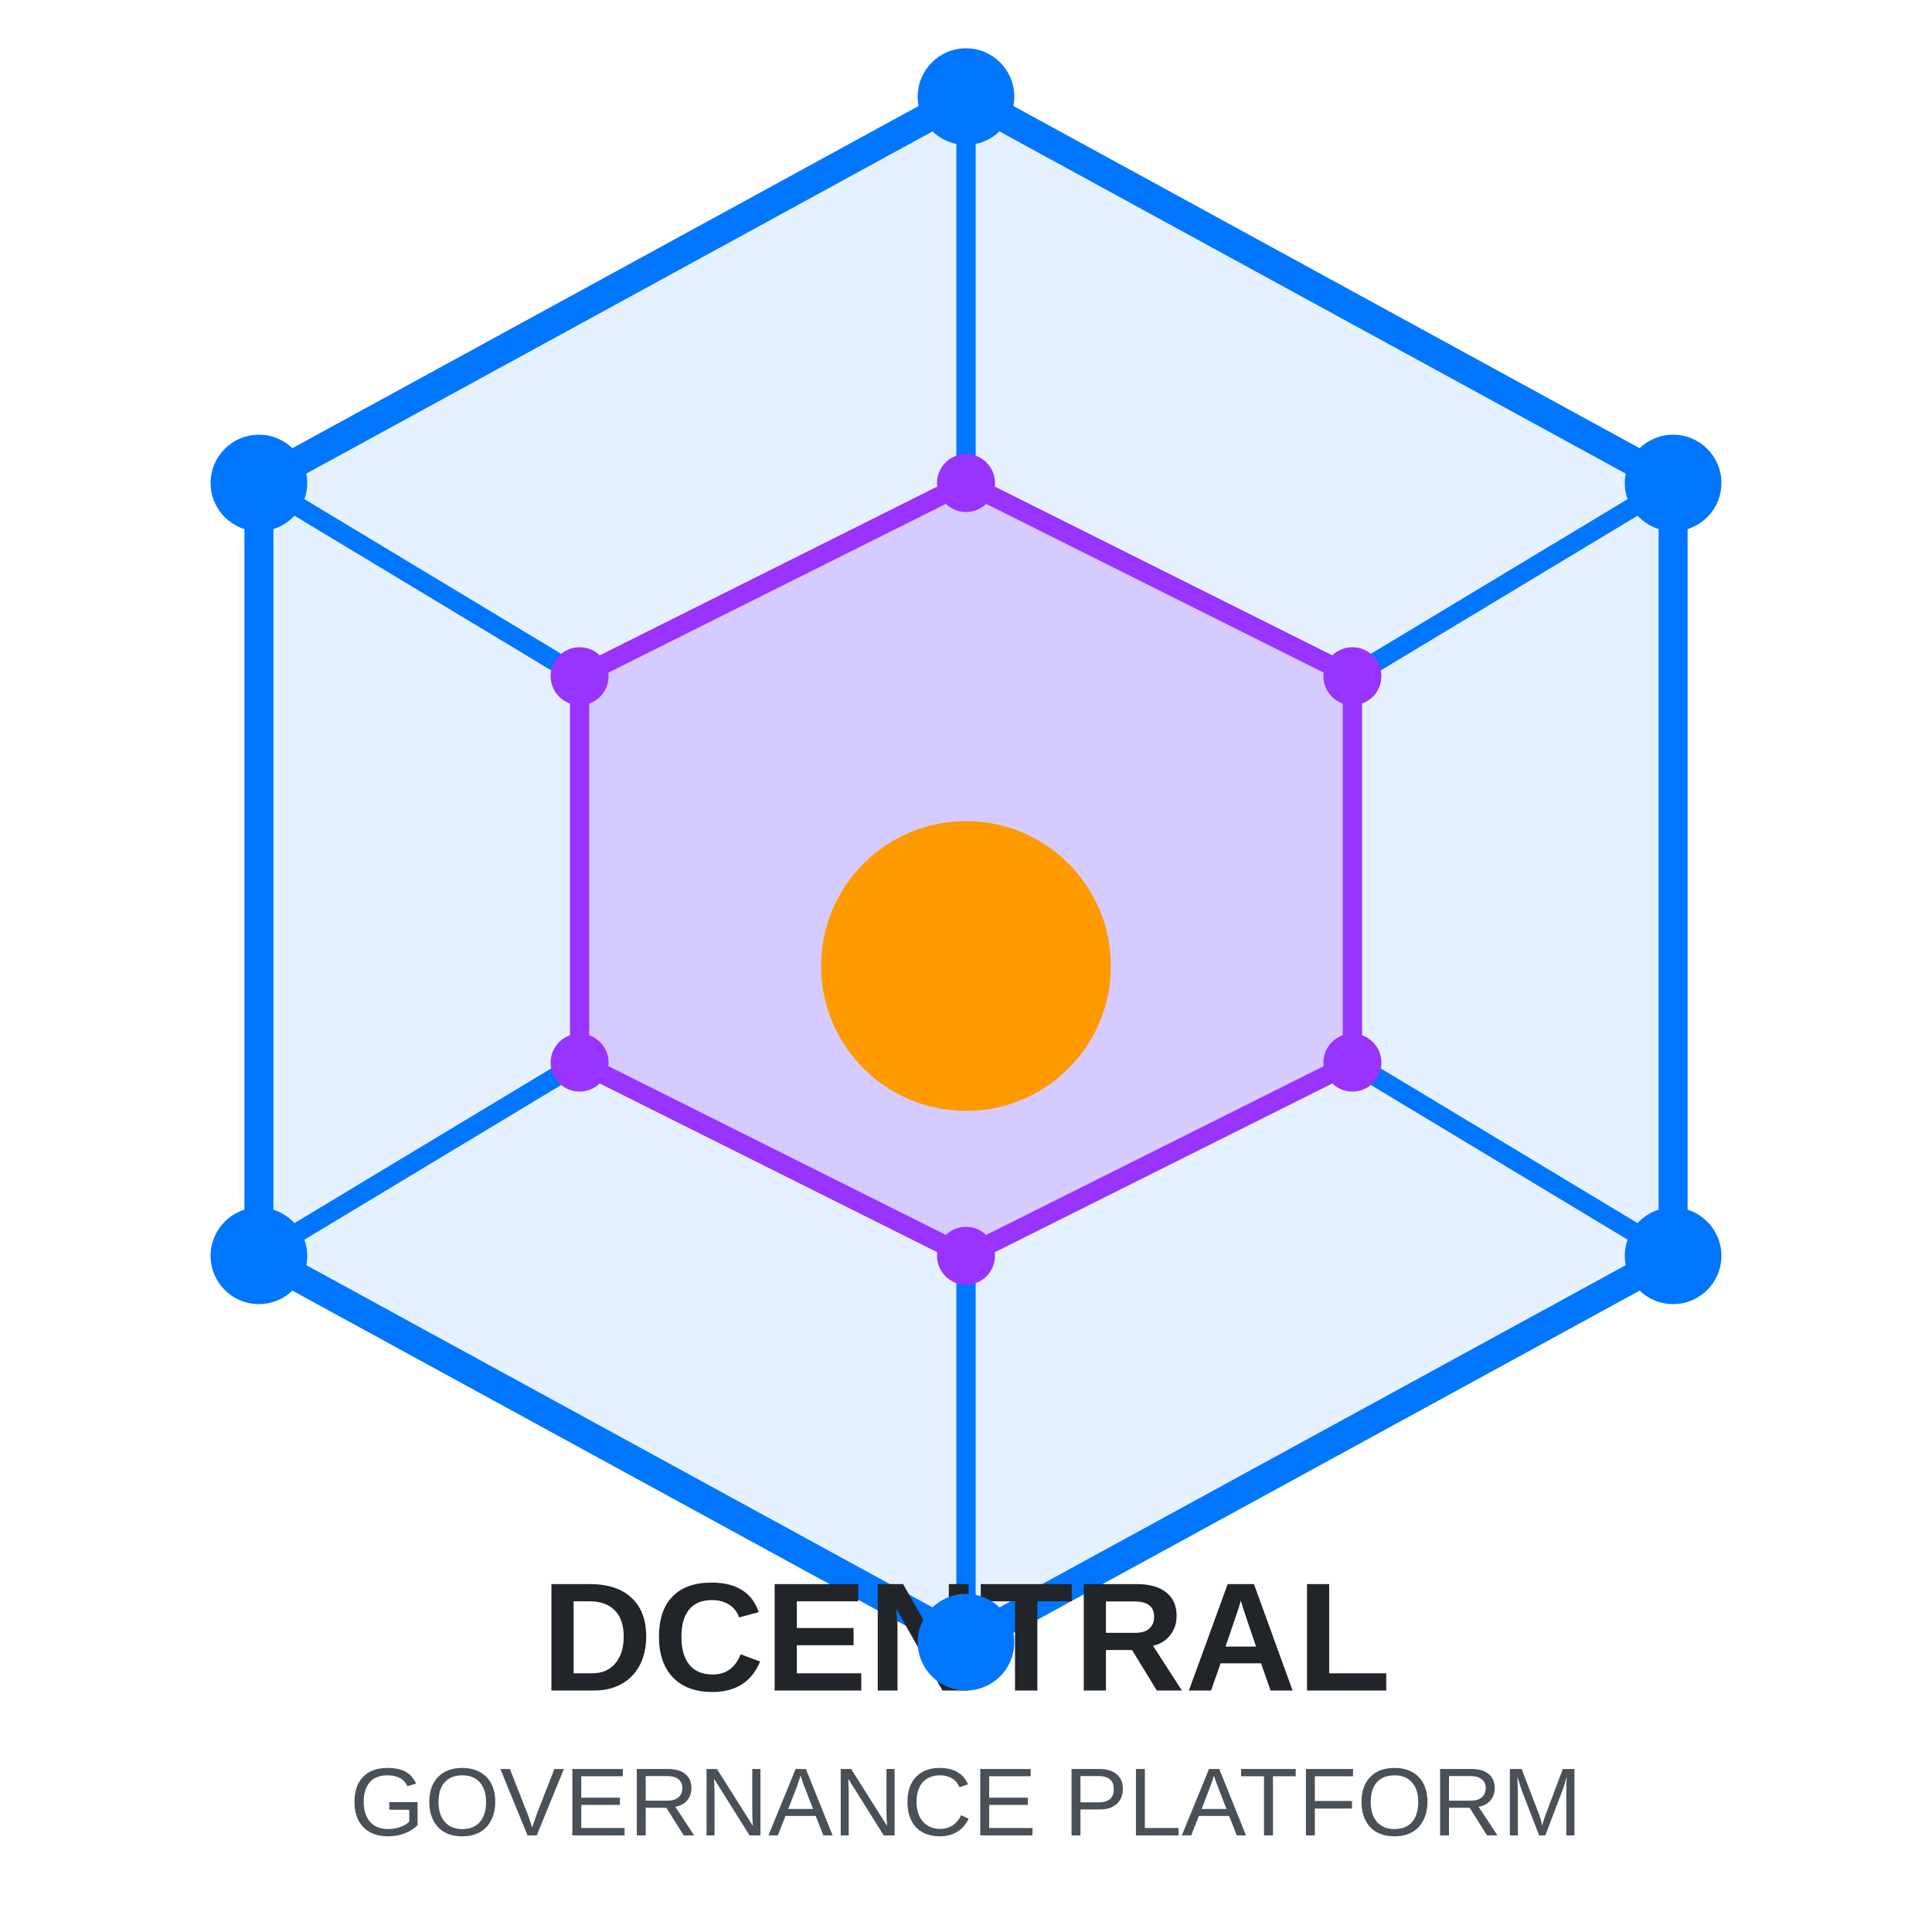
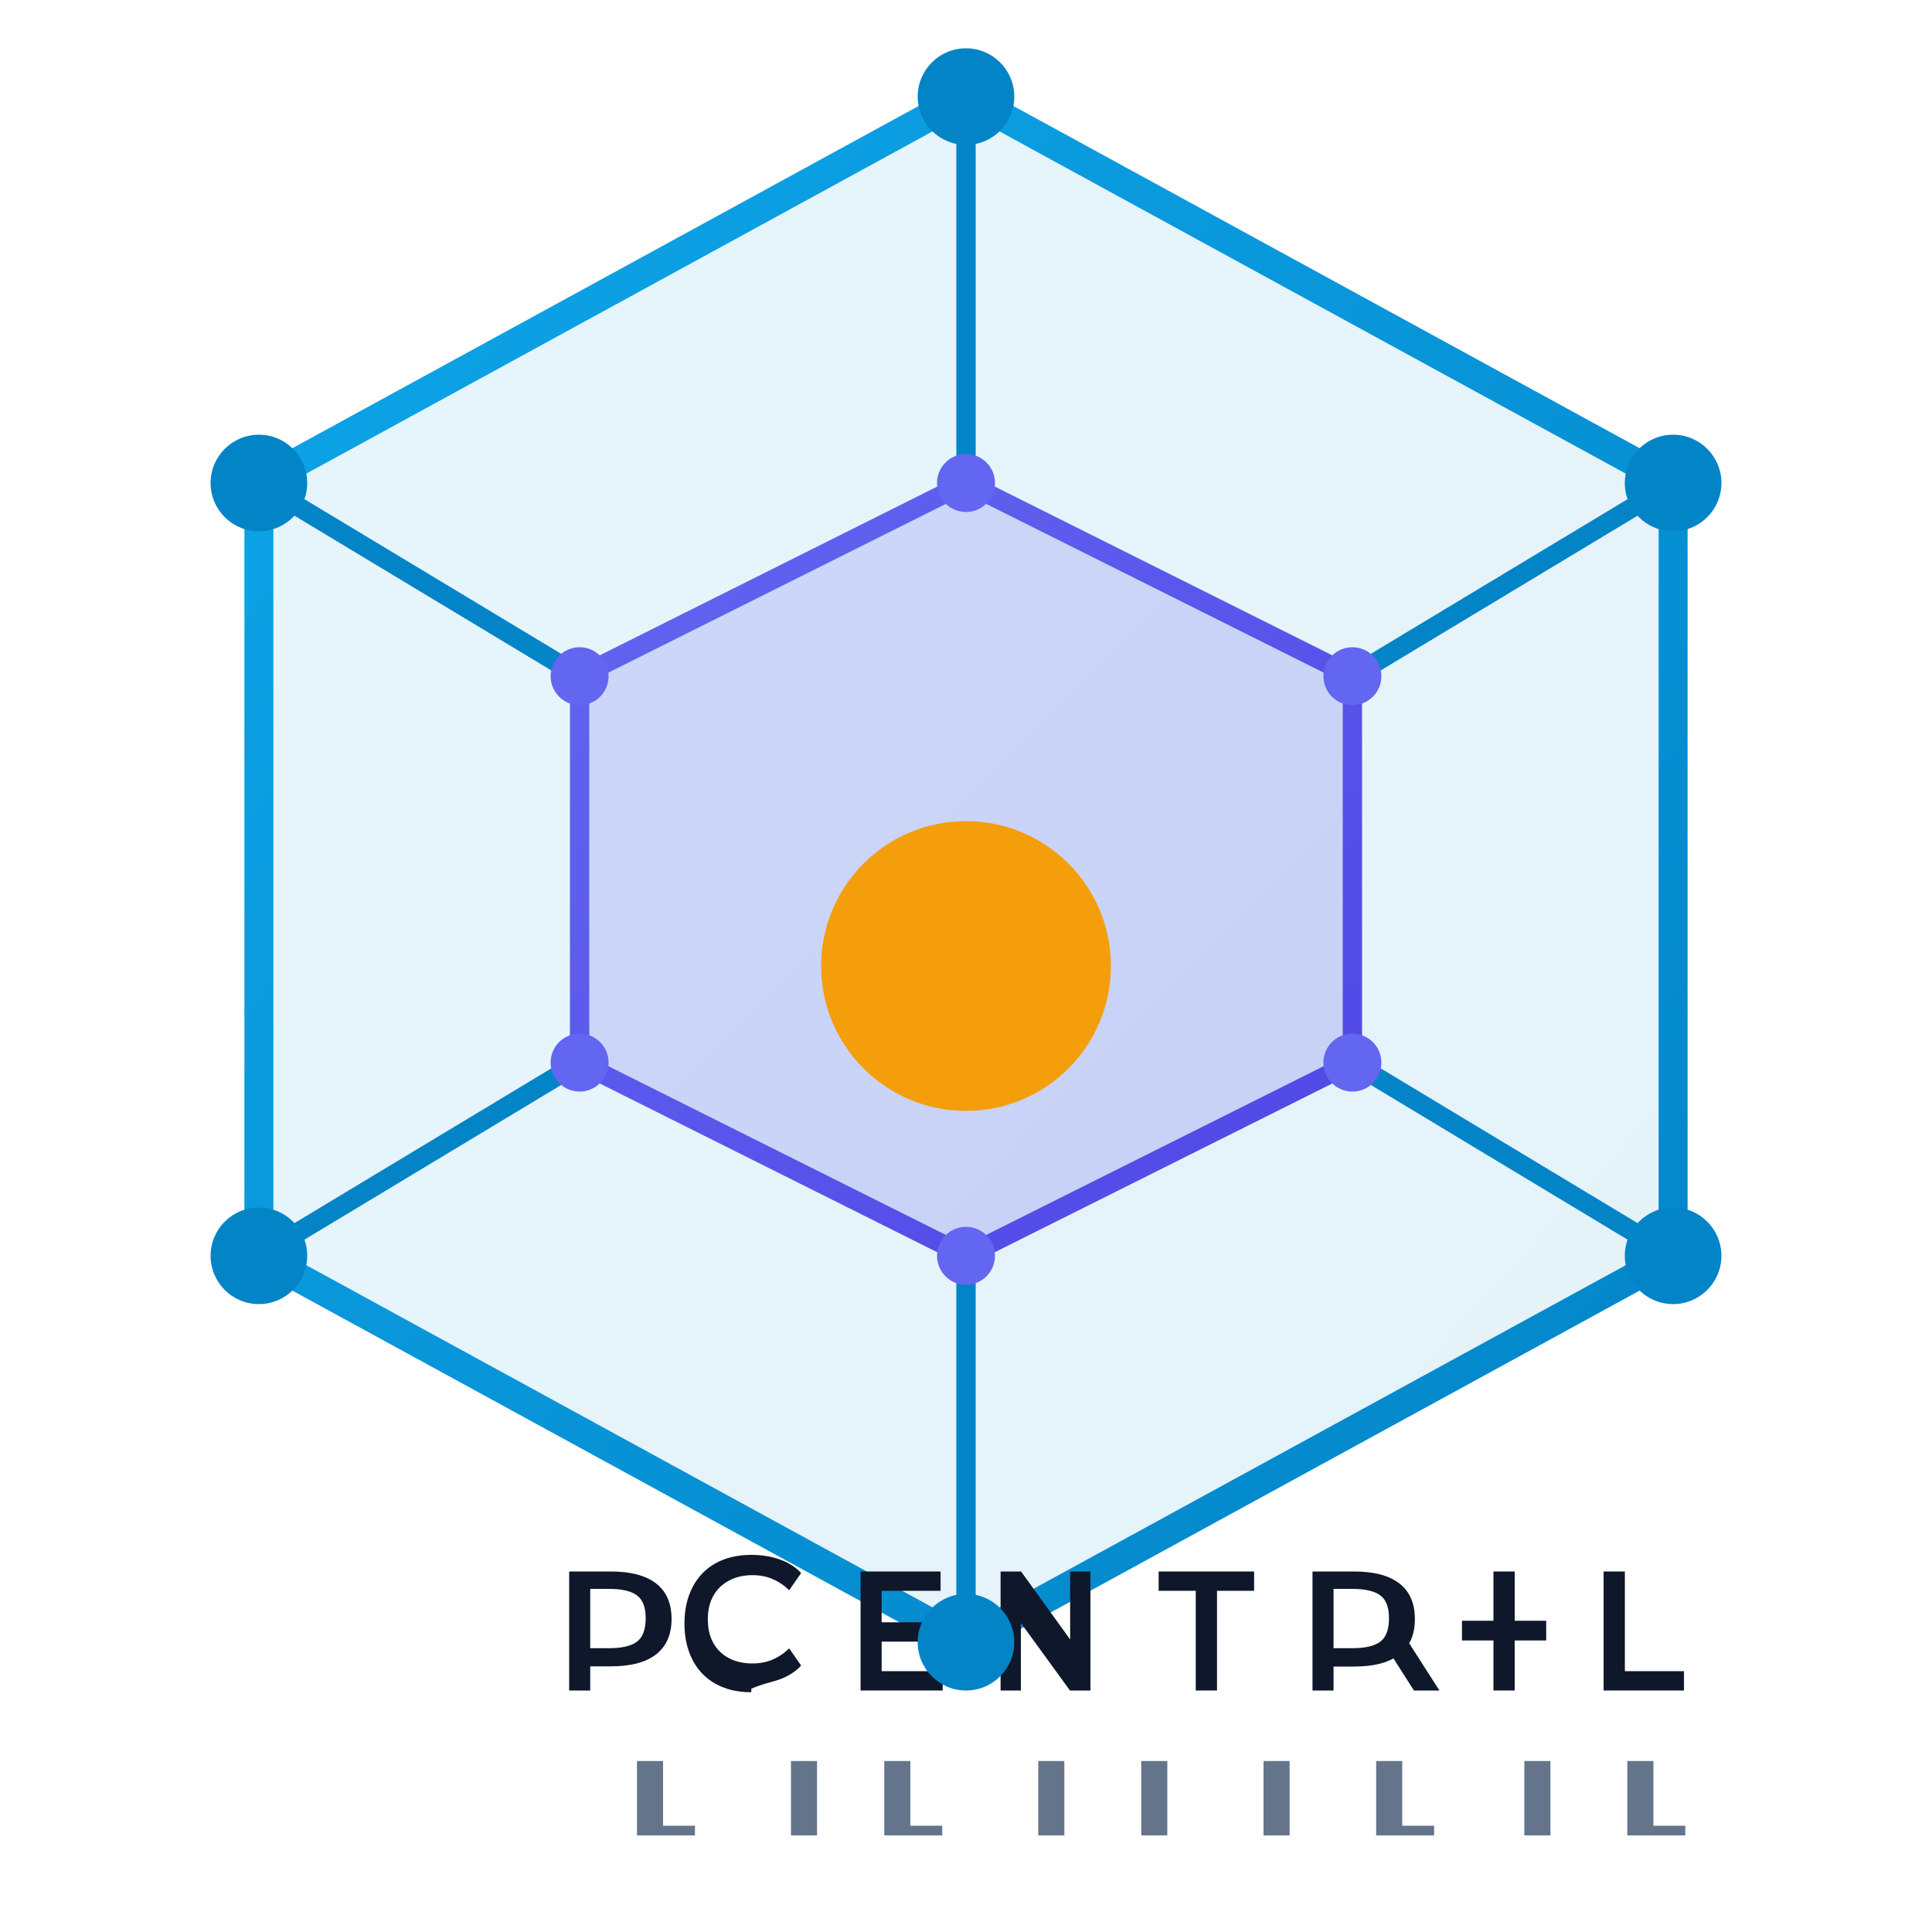
<svg xmlns="http://www.w3.org/2000/svg" width="200" height="200" viewBox="0 0 200 200" fill="none">
-   <path d="M100 10L173.2 50V130L100 170L26.8 130V50L100 10Z" fill="#0076FF" fill-opacity="0.1" stroke="#0076FF" stroke-width="3" />
-   <path d="M100 50L140 70V110L100 130L60 110V70L100 50Z" fill="#9933FF" fill-opacity="0.2" stroke="#9933FF" stroke-width="2" />
-   <line x1="100" y1="10" x2="100" y2="50" stroke="#0076FF" stroke-width="2" />
-   <line x1="173.2" y1="50" x2="140" y2="70" stroke="#0076FF" stroke-width="2" />
-   <line x1="173.2" y1="130" x2="140" y2="110" stroke="#0076FF" stroke-width="2" />
-   <line x1="100" y1="170" x2="100" y2="130" stroke="#0076FF" stroke-width="2" />
-   <line x1="26.8" y1="130" x2="60" y2="110" stroke="#0076FF" stroke-width="2" />
-   <line x1="26.8" y1="50" x2="60" y2="70" stroke="#0076FF" stroke-width="2" />
-   <circle cx="100" cy="100" r="15" fill="#FF9900" />
-   <text x="100" y="175" font-family="Arial, sans-serif" font-size="16" font-weight="bold" text-anchor="middle" fill="#212529">DCENTRAL</text>
-   <text x="100" y="190" font-family="Arial, sans-serif" font-size="10" text-anchor="middle" fill="#495057">GOVERNANCE PLATFORM</text>
-   <circle cx="100" cy="10" r="5" fill="#0076FF" />
-   <circle cx="173.2" cy="50" r="5" fill="#0076FF" />
-   <circle cx="173.2" cy="130" r="5" fill="#0076FF" />
-   <circle cx="100" cy="170" r="5" fill="#0076FF" />
-   <circle cx="26.8" cy="130" r="5" fill="#0076FF" />
-   <circle cx="26.8" cy="50" r="5" fill="#0076FF" />
-   <circle cx="100" cy="50" r="3" fill="#9933FF" />
-   <circle cx="140" cy="70" r="3" fill="#9933FF" />
-   <circle cx="140" cy="110" r="3" fill="#9933FF" />
-   <circle cx="100" cy="130" r="3" fill="#9933FF" />
-   <circle cx="60" cy="110" r="3" fill="#9933FF" />
-   <circle cx="60" cy="70" r="3" fill="#9933FF" />
+   <defs>
+     <linearGradient id="primary" x1="0%" y1="0%" x2="100%" y2="100%">
+       <stop offset="0%" stop-color="#0EA5E9" />
+       <stop offset="100%" stop-color="#0284C7" />
+     </linearGradient>
+     <linearGradient id="secondary" x1="0%" y1="0%" x2="100%" y2="100%">
+       <stop offset="0%" stop-color="#6366F1" />
+       <stop offset="100%" stop-color="#4F46E5" />
+     </linearGradient>
+   </defs>
+   <path d="M100 10L173.2 50V130L100 170L26.8 130V50L100 10Z" fill="url(#primary)" fill-opacity="0.1" stroke="url(#primary)" stroke-width="3" />
+   <path d="M100 50L140 70V110L100 130L60 110V70L100 50Z" fill="url(#secondary)" fill-opacity="0.2" stroke="url(#secondary)" stroke-width="2" />
+   <line x1="100" y1="10" x2="100" y2="50" stroke="#0284C7" stroke-width="2" />
+   <line x1="173.2" y1="50" x2="140" y2="70" stroke="#0284C7" stroke-width="2" />
+   <line x1="173.2" y1="130" x2="140" y2="110" stroke="#0284C7" stroke-width="2" />
+   <line x1="100" y1="170" x2="100" y2="130" stroke="#0284C7" stroke-width="2" />
+   <line x1="26.8" y1="130" x2="60" y2="110" stroke="#0284C7" stroke-width="2" />
+   <line x1="26.8" y1="50" x2="60" y2="70" stroke="#0284C7" stroke-width="2" />
+   <circle cx="100" cy="100" r="15" fill="#F59E0B" />
+   <g fill="#0F172A">
+     <path d="M58.92 175V162.68H63.24C65.293 162.68 66.853 163.093 67.92 163.92C68.987 164.747 69.52 165.973 69.52 167.6C69.52 169.2 68.987 170.42 67.92 171.26C66.853 172.087 65.293 172.5 63.24 172.5H61.1V175H58.92ZM61.1 170.62H63.04C64.36 170.62 65.32 170.4 65.92 169.96C66.533 169.507 66.84 168.693 66.84 167.52C66.84 166.373 66.533 165.58 65.92 165.14C65.32 164.7 64.36 164.48 63.04 164.48H61.1V170.62Z" />
+     <path d="M77.774 175.18C76.36 175.18 75.134 174.893 74.094 174.32C73.054 173.747 72.254 172.92 71.694 171.84C71.134 170.76 70.854 169.5 70.854 168.06C70.854 166.633 71.134 165.38 71.694 164.3C72.254 163.22 73.054 162.393 74.094 161.82C75.134 161.247 76.36 160.96 77.774 160.96C78.867 160.96 79.854 161.12 80.734 161.44C81.614 161.747 82.347 162.213 82.934 162.84L81.694 164.62C81.174 164.113 80.6 163.727 79.974 163.46C79.347 163.193 78.654 163.06 77.894 163.06C76.974 163.06 76.167 163.247 75.474 163.62C74.78 163.98 74.24 164.5 73.854 165.18C73.467 165.86 73.274 166.673 73.274 167.62C73.274 168.593 73.467 169.42 73.854 170.1C74.24 170.78 74.78 171.3 75.474 171.66C76.167 172.02 76.974 172.2 77.894 172.2C78.654 172.2 79.347 172.067 79.974 171.8C80.6 171.533 81.174 171.147 81.694 170.64L82.934 172.42C82.347 173.047 81.614 173.52 80.734 173.84C79.854 174.16 78.867 174.32 77.774 174.82Z" />
+     <path d="M89.087 175V162.68H97.367V164.68H91.267V167.94H96.627V169.94H91.267V173H97.587V175H89.087Z" />
+     <path d="M103.581 175V162.68H105.701L111.261 170.38L110.781 170.78V162.68H112.881V175H110.761L105.181 167.32L105.681 166.92V175H103.581Z" />
+     <path d="M123.784 164.68H119.944V162.68H129.824V164.68H125.984V175H123.784V164.68Z" />
+     <path d="M135.868 175V162.68H140.188C142.241 162.68 143.801 163.093 144.868 163.92C145.935 164.747 146.468 165.973 146.468 167.6C146.468 169.227 145.935 170.453 144.868 171.28C143.801 172.107 142.241 172.52 140.188 172.52H138.048V175H135.868ZM138.048 170.62H139.988C141.308 170.62 142.268 170.4 142.868 169.96C143.481 169.507 143.788 168.693 143.788 167.52C143.788 166.373 143.481 165.58 142.868 165.14C142.268 164.7 141.308 164.48 139.988 164.48H138.048V170.62ZM146.368 175L143.108 169.88L145.448 169.44L149.008 175H146.368Z" />
+     <path d="M154.602 175V162.68H156.802V175H154.602ZM151.342 169.82V167.78H160.062V169.82H151.342Z" />
+     <path d="M166.005 175V162.68H168.205V173H174.325V175H166.005Z" />
+   </g>
+   <g fill="#64748B" transform="translate(65, 190)">
+     <path d="M0.94 0V-7.7H3.64V-1H6.94V0H0.94Z" style="font-size: 10px;" />
+     <path d="M8.88 0V-7.7H11.58V0H8.88Z" style="font-size: 10px;" transform="translate(8, 0)" />
+     <path d="M13.54 0V-7.7H16.24V-1H19.54V0H13.54Z" style="font-size: 10px;" transform="translate(13, 0)" />
+     <path d="M21.48 0V-7.7H24.18V0H21.48Z" style="font-size: 10px;" transform="translate(21, 0)" />
+     <path d="M26.14 0V-7.7H28.84V0H26.14Z" style="font-size: 10px;" transform="translate(27, 0)" />
+     <path d="M30.8 0V-7.7H33.5V0H30.8Z" style="font-size: 10px;" transform="translate(35, 0)" />
+     <path d="M35.46 0V-7.7H38.16V-1H41.46V0H35.46Z" style="font-size: 10px;" transform="translate(42, 0)" />
+     <path d="M42.8 0V-7.7H45.5V0H42.8Z" style="font-size: 10px;" transform="translate(50, 0)" />
+     <path d="M47.46 0V-7.7H50.16V-1H53.46V0H47.46Z" style="font-size: 10px;" transform="translate(56, 0)" />
+   </g>
+   <circle cx="100" cy="10" r="5" fill="#0284C7" />
+   <circle cx="173.2" cy="50" r="5" fill="#0284C7" />
+   <circle cx="173.2" cy="130" r="5" fill="#0284C7" />
+   <circle cx="100" cy="170" r="5" fill="#0284C7" />
+   <circle cx="26.8" cy="130" r="5" fill="#0284C7" />
+   <circle cx="26.8" cy="50" r="5" fill="#0284C7" />
+   <circle cx="100" cy="50" r="3" fill="#6366F1" />
+   <circle cx="140" cy="70" r="3" fill="#6366F1" />
+   <circle cx="140" cy="110" r="3" fill="#6366F1" />
+   <circle cx="100" cy="130" r="3" fill="#6366F1" />
+   <circle cx="60" cy="110" r="3" fill="#6366F1" />
+   <circle cx="60" cy="70" r="3" fill="#6366F1" />
</svg>
